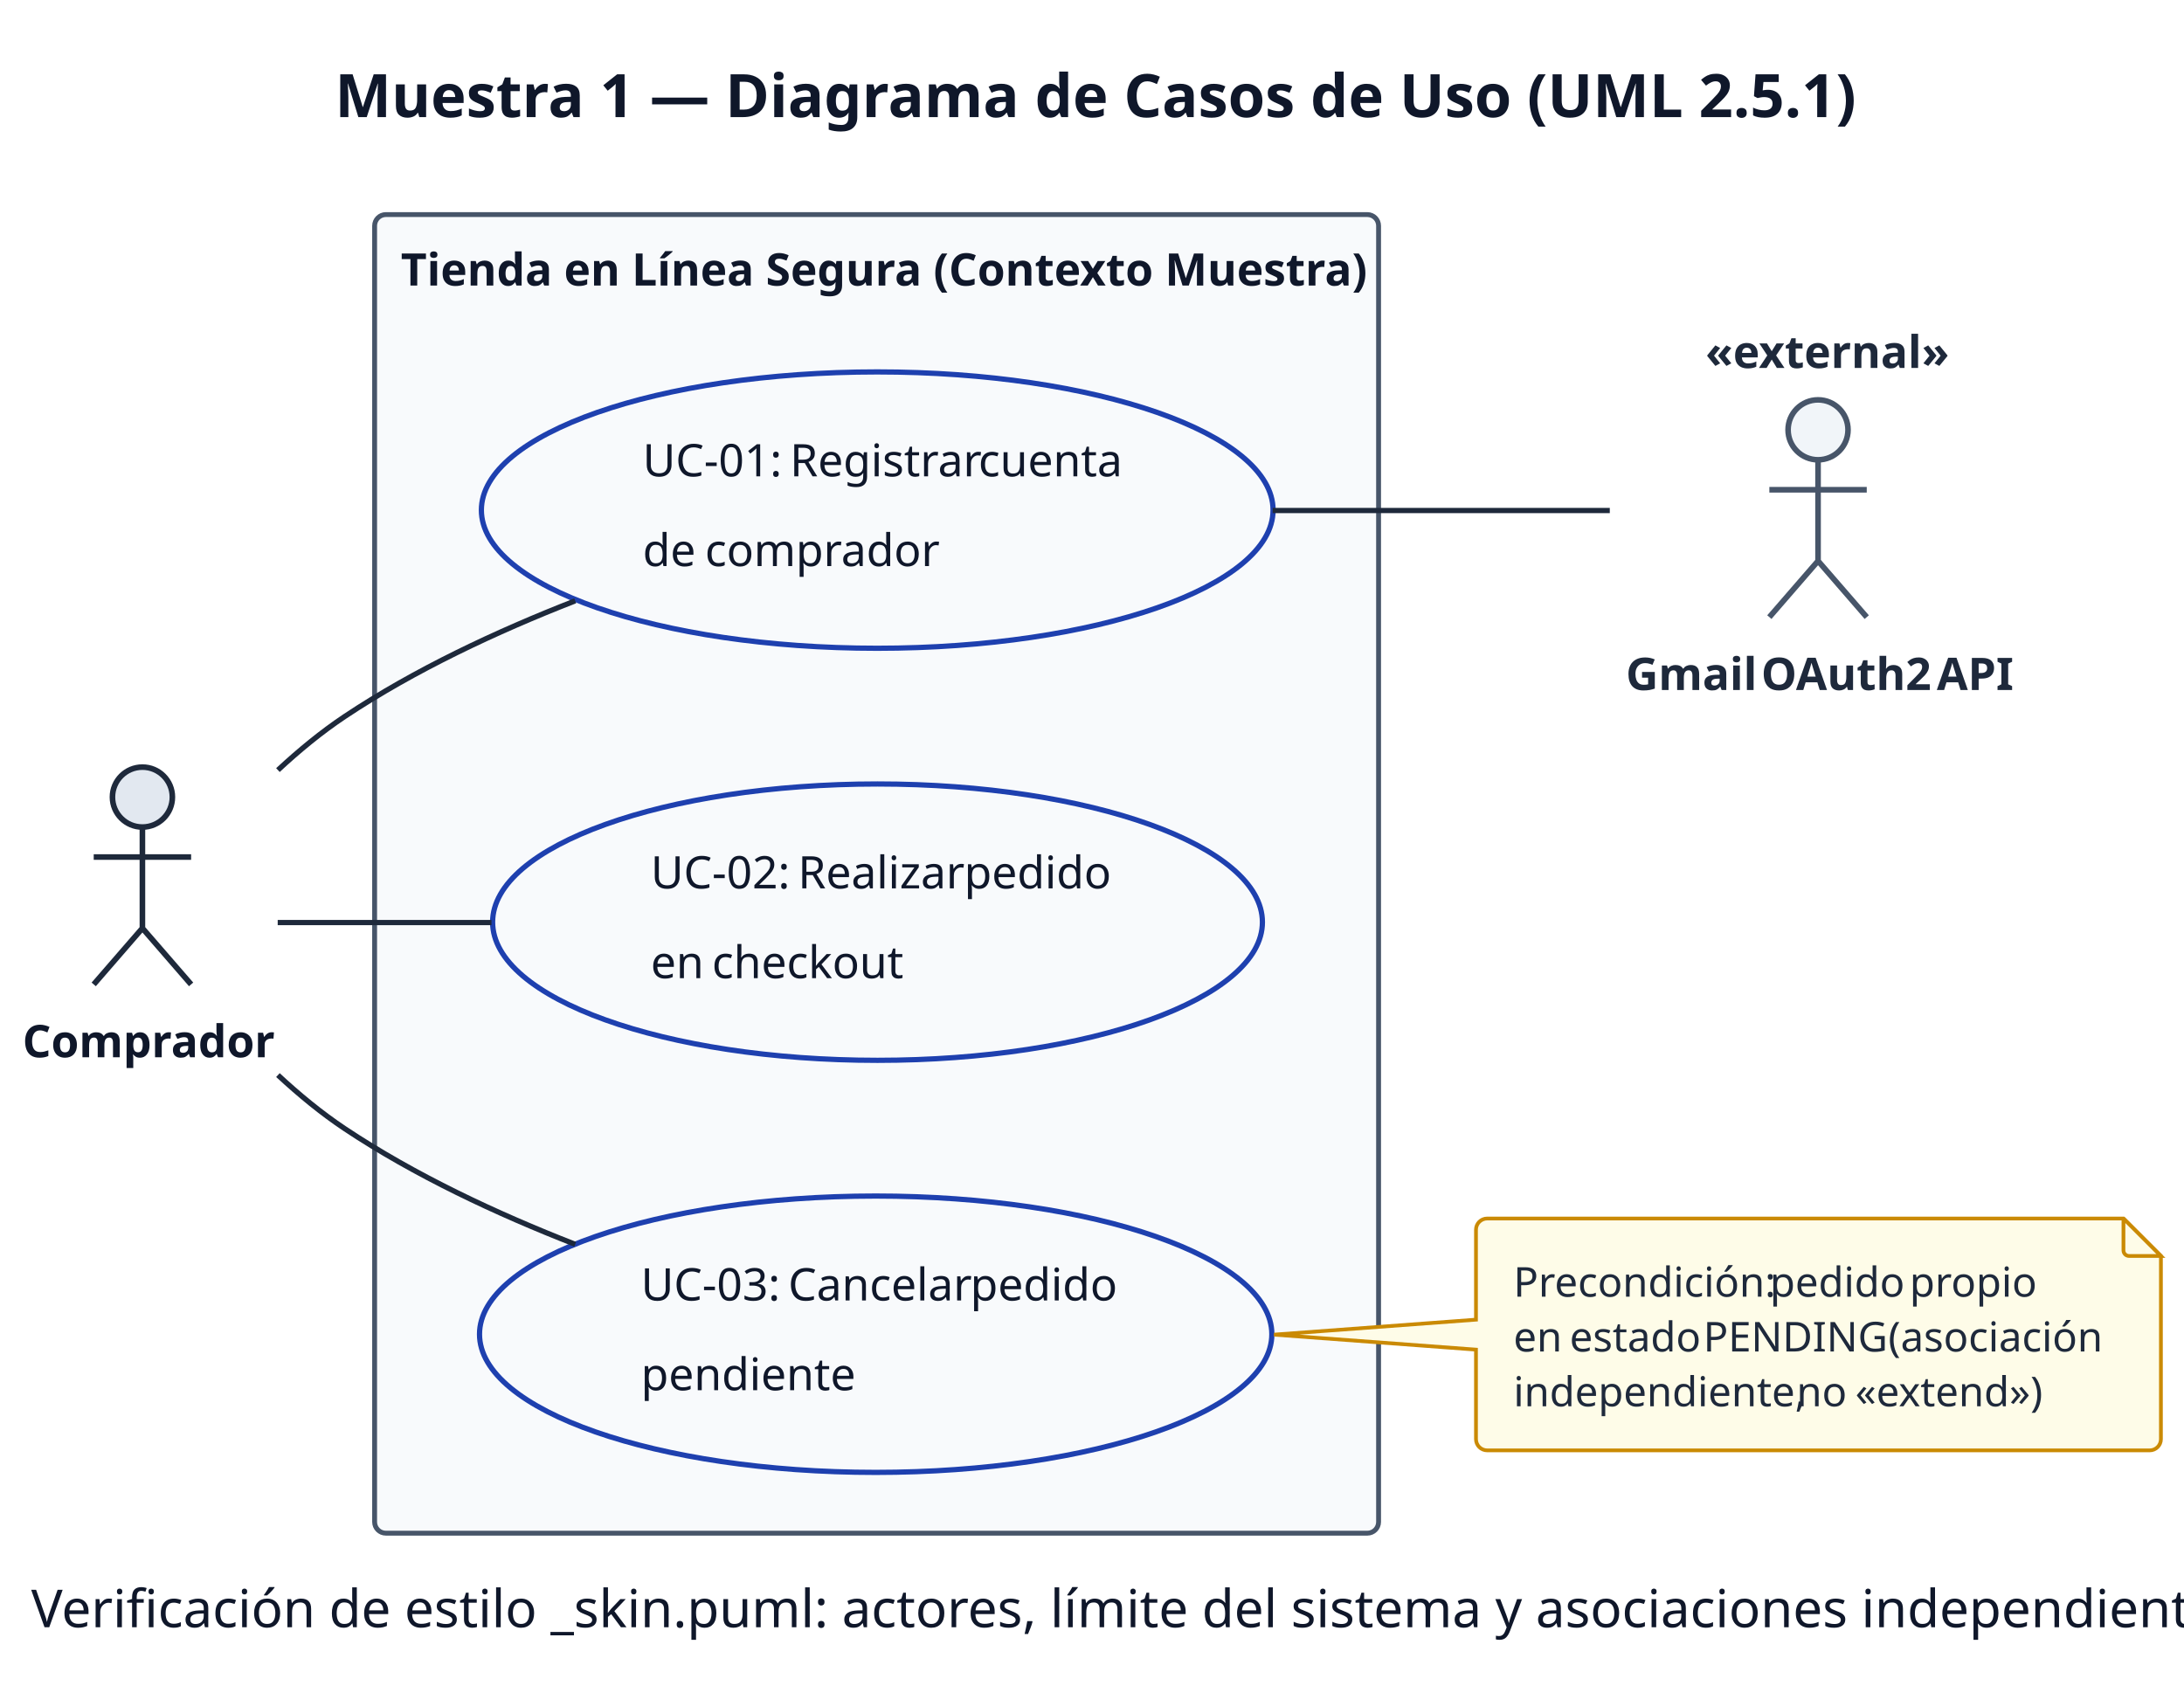
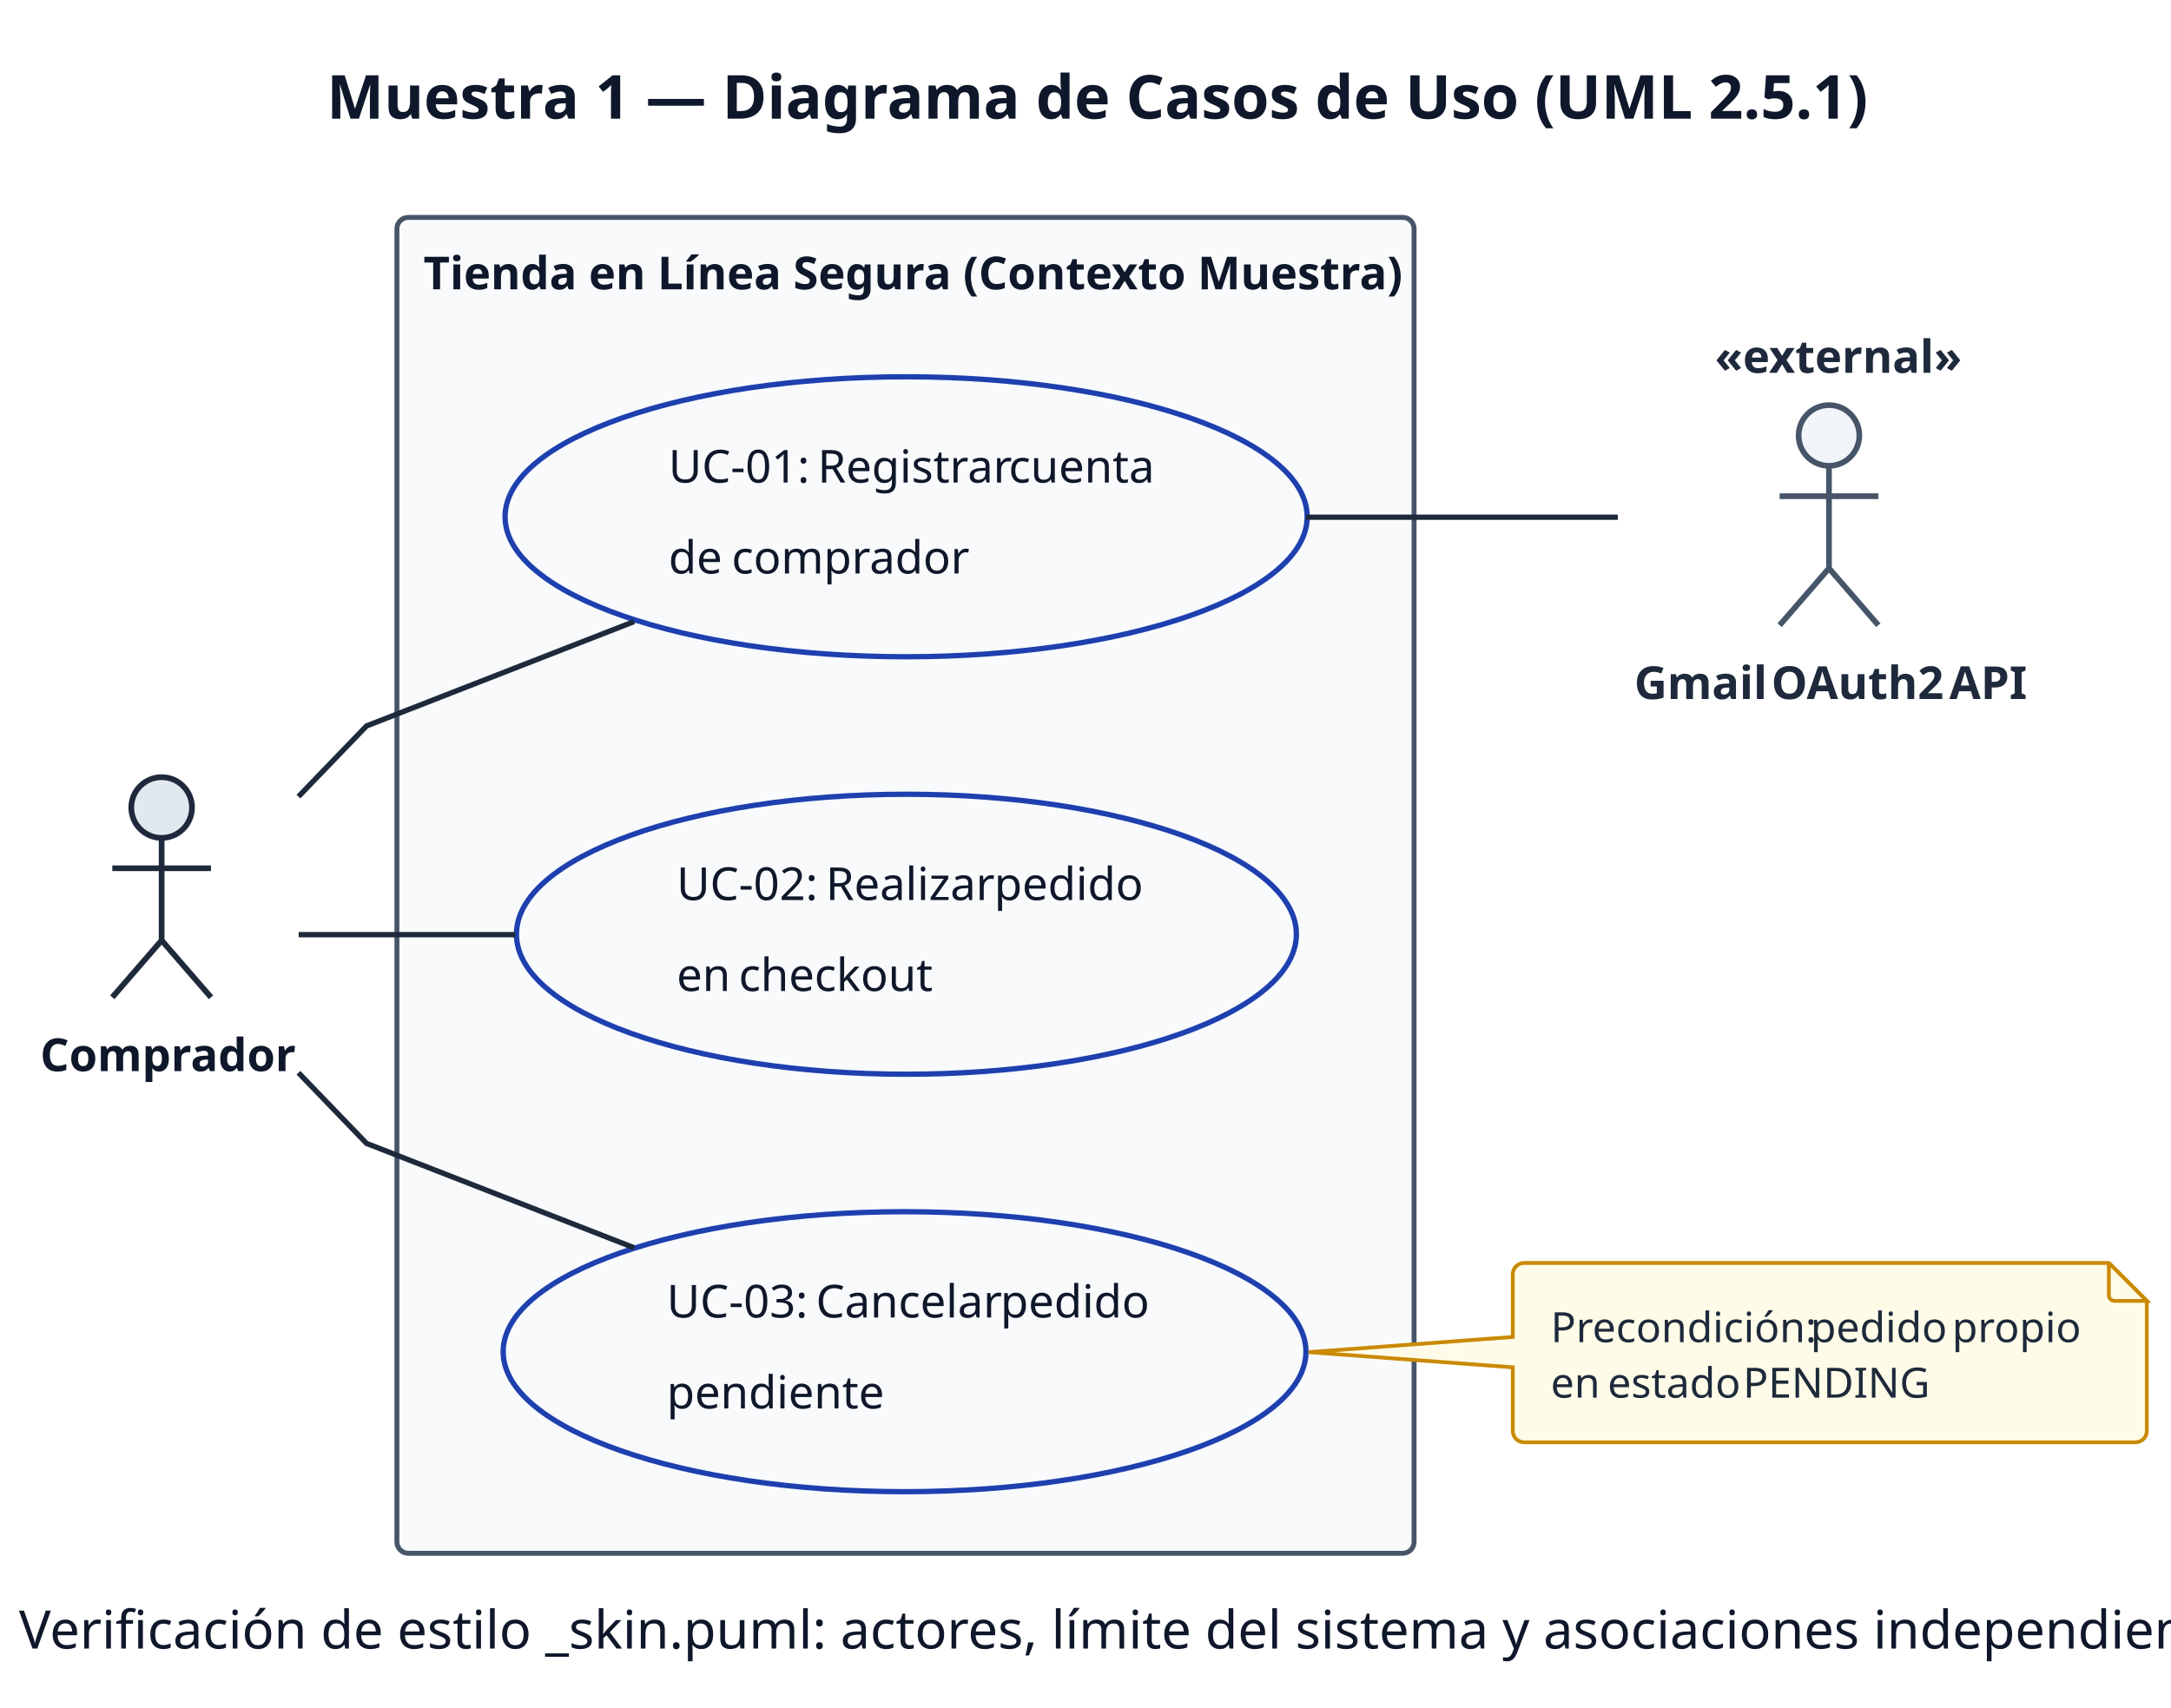
- <svg xmlns="http://www.w3.org/2000/svg" contentStyleType="text/css" height="450px" preserveAspectRatio="none" style="width:583px;height:450px;background:#FFFFFF;" version="1.1" viewBox="0 0 583 450" width="583px" zoomAndPan="magnify">
+ <svg xmlns="http://www.w3.org/2000/svg" contentStyleType="text/css" height="450px" preserveAspectRatio="none" style="width:572px;height:450px;background:#FFFFFF;" version="1.1" viewBox="0 0 572 450" width="572px" zoomAndPan="magnify">
  <defs />
  <g>
-     <text fill="#0F172A" font-family="Segoe UI" font-size="16" font-weight="bold" lengthAdjust="spacing" textLength="391.047" x="89.396" y="31.266">Muestra 1 — Diagrama de Casos de Uso (UML 2.5.1)</text>
+     <text fill="#0F172A" font-family="Segoe UI" font-size="16" font-weight="bold" lengthAdjust="spacing" textLength="391.047" x="86.076" y="31.266">Muestra 1 — Diagrama de Casos de Uso (UML 2.5.1)</text>
    <g id="cluster_Tienda en Línea Segura (Contexto Muestra)">
-       <rect fill="#F8FAFC" height="352" rx="3" ry="3" style="stroke:#475569;stroke-width:1.3;" width="268" x="100" y="57.281" />
-       <text fill="#0F172A" font-family="Segoe UI" font-size="12" font-weight="bold" lengthAdjust="spacing" textLength="244.435" x="107" y="76.231">Tienda en Línea Segura (Contexto Muestra)</text>
+       <rect fill="#F8FAFC" height="352" rx="3" ry="3" style="stroke:#475569;stroke-width:1.3;" width="268" x="104.573" y="57.281" />
+       <text fill="#0F172A" font-family="Segoe UI" font-size="12" font-weight="bold" lengthAdjust="spacing" textLength="244.435" x="111.573" y="76.231">Tienda en Línea Segura (Contexto Muestra)</text>
    </g>
    <g id="elem_UC_Register">
-       <ellipse cx="234.166" cy="136.167" fill="#F8FAFC" rx="105.666" ry="36.886" style="stroke:#1E40AF;stroke-width:1.4;" />
-       <text fill="#0F172A" font-family="Segoe UI" font-size="12" lengthAdjust="spacing" textLength="36.012" x="171.57" y="127.155">UC-01:</text>
-       <text fill="#0F172A" font-family="Segoe UI" font-size="12" lengthAdjust="spacing" textLength="3.287" x="207.582" y="127.155"> </text>
-       <text fill="#0F172A" font-family="Segoe UI" font-size="12" lengthAdjust="spacing" textLength="47.033" x="210.869" y="127.155">Registrar</text>
-       <text fill="#0F172A" font-family="Segoe UI" font-size="12" lengthAdjust="spacing" textLength="3.287" x="257.902" y="127.155"> </text>
-       <text fill="#0F172A" font-family="Segoe UI" font-size="12" lengthAdjust="spacing" textLength="35.572" x="261.189" y="127.155">cuenta</text>
-       <text fill="#0F172A" font-family="Segoe UI" font-size="12" lengthAdjust="spacing" textLength="13.342" x="171.57" y="151.116">de</text>
-       <text fill="#0F172A" font-family="Segoe UI" font-size="12" lengthAdjust="spacing" textLength="3.287" x="184.912" y="151.116"> </text>
-       <text fill="#0F172A" font-family="Segoe UI" font-size="12" lengthAdjust="spacing" textLength="58.512" x="188.199" y="151.116">comprador</text>
+       <ellipse cx="238.738" cy="136.167" fill="#F8FAFC" rx="105.666" ry="36.886" style="stroke:#1E40AF;stroke-width:1.4;" />
+       <text fill="#0F172A" font-family="Segoe UI" font-size="12" lengthAdjust="spacing" textLength="36.012" x="176.143" y="127.155">UC-01:</text>
+       <text fill="#0F172A" font-family="Segoe UI" font-size="12" lengthAdjust="spacing" textLength="3.287" x="212.154" y="127.155"> </text>
+       <text fill="#0F172A" font-family="Segoe UI" font-size="12" lengthAdjust="spacing" textLength="47.033" x="215.441" y="127.155">Registrar</text>
+       <text fill="#0F172A" font-family="Segoe UI" font-size="12" lengthAdjust="spacing" textLength="3.287" x="262.475" y="127.155"> </text>
+       <text fill="#0F172A" font-family="Segoe UI" font-size="12" lengthAdjust="spacing" textLength="35.572" x="265.762" y="127.155">cuenta</text>
+       <text fill="#0F172A" font-family="Segoe UI" font-size="12" lengthAdjust="spacing" textLength="13.342" x="176.143" y="151.116">de</text>
+       <text fill="#0F172A" font-family="Segoe UI" font-size="12" lengthAdjust="spacing" textLength="3.287" x="189.484" y="151.116"> </text>
+       <text fill="#0F172A" font-family="Segoe UI" font-size="12" lengthAdjust="spacing" textLength="58.512" x="192.772" y="151.116">comprador</text>
    </g>
    <g id="elem_UC_Checkout">
-       <ellipse cx="234.245" cy="246.167" fill="#F8FAFC" rx="102.745" ry="36.886" style="stroke:#1E40AF;stroke-width:1.4;" />
-       <text fill="#0F172A" font-family="Segoe UI" font-size="12" lengthAdjust="spacing" textLength="36.012" x="173.715" y="237.155">UC-02:</text>
-       <text fill="#0F172A" font-family="Segoe UI" font-size="12" lengthAdjust="spacing" textLength="3.287" x="209.726" y="237.155"> </text>
-       <text fill="#0F172A" font-family="Segoe UI" font-size="12" lengthAdjust="spacing" textLength="41.074" x="213.013" y="237.155">Realizar</text>
-       <text fill="#0F172A" font-family="Segoe UI" font-size="12" lengthAdjust="spacing" textLength="3.287" x="254.088" y="237.155"> </text>
-       <text fill="#0F172A" font-family="Segoe UI" font-size="12" lengthAdjust="spacing" textLength="37.4" x="257.375" y="237.155">pedido</text>
-       <text fill="#0F172A" font-family="Segoe UI" font-size="12" lengthAdjust="spacing" textLength="13.066" x="173.715" y="261.116">en</text>
-       <text fill="#0F172A" font-family="Segoe UI" font-size="12" lengthAdjust="spacing" textLength="3.287" x="186.781" y="261.116"> </text>
-       <text fill="#0F172A" font-family="Segoe UI" font-size="12" lengthAdjust="spacing" textLength="48.006" x="190.068" y="261.116">checkout</text>
+       <ellipse cx="238.817" cy="246.167" fill="#F8FAFC" rx="102.745" ry="36.886" style="stroke:#1E40AF;stroke-width:1.4;" />
+       <text fill="#0F172A" font-family="Segoe UI" font-size="12" lengthAdjust="spacing" textLength="36.012" x="178.287" y="237.155">UC-02:</text>
+       <text fill="#0F172A" font-family="Segoe UI" font-size="12" lengthAdjust="spacing" textLength="3.287" x="214.299" y="237.155"> </text>
+       <text fill="#0F172A" font-family="Segoe UI" font-size="12" lengthAdjust="spacing" textLength="41.074" x="217.586" y="237.155">Realizar</text>
+       <text fill="#0F172A" font-family="Segoe UI" font-size="12" lengthAdjust="spacing" textLength="3.287" x="258.66" y="237.155"> </text>
+       <text fill="#0F172A" font-family="Segoe UI" font-size="12" lengthAdjust="spacing" textLength="37.4" x="261.947" y="237.155">pedido</text>
+       <text fill="#0F172A" font-family="Segoe UI" font-size="12" lengthAdjust="spacing" textLength="13.066" x="178.287" y="261.116">en</text>
+       <text fill="#0F172A" font-family="Segoe UI" font-size="12" lengthAdjust="spacing" textLength="3.287" x="191.353" y="261.116"> </text>
+       <text fill="#0F172A" font-family="Segoe UI" font-size="12" lengthAdjust="spacing" textLength="48.006" x="194.641" y="261.116">checkout</text>
    </g>
    <g id="elem_UC_CancelOrder">
-       <ellipse cx="233.753" cy="356.167" fill="#F8FAFC" rx="105.753" ry="36.886" style="stroke:#1E40AF;stroke-width:1.4;" />
-       <text fill="#0F172A" font-family="Segoe UI" font-size="12" lengthAdjust="spacing" textLength="36.012" x="171.096" y="347.155">UC-03:</text>
-       <text fill="#0F172A" font-family="Segoe UI" font-size="12" lengthAdjust="spacing" textLength="3.287" x="207.107" y="347.155"> </text>
-       <text fill="#0F172A" font-family="Segoe UI" font-size="12" lengthAdjust="spacing" textLength="45.328" x="210.394" y="347.155">Cancelar</text>
-       <text fill="#0F172A" font-family="Segoe UI" font-size="12" lengthAdjust="spacing" textLength="3.287" x="255.723" y="347.155"> </text>
-       <text fill="#0F172A" font-family="Segoe UI" font-size="12" lengthAdjust="spacing" textLength="37.4" x="259.01" y="347.155">pedido</text>
-       <text fill="#0F172A" font-family="Segoe UI" font-size="12" lengthAdjust="spacing" textLength="53.502" x="171.096" y="371.116">pendiente</text>
+       <ellipse cx="238.325" cy="356.167" fill="#F8FAFC" rx="105.753" ry="36.886" style="stroke:#1E40AF;stroke-width:1.4;" />
+       <text fill="#0F172A" font-family="Segoe UI" font-size="12" lengthAdjust="spacing" textLength="36.012" x="175.668" y="347.155">UC-03:</text>
+       <text fill="#0F172A" font-family="Segoe UI" font-size="12" lengthAdjust="spacing" textLength="3.287" x="211.68" y="347.155"> </text>
+       <text fill="#0F172A" font-family="Segoe UI" font-size="12" lengthAdjust="spacing" textLength="45.328" x="214.967" y="347.155">Cancelar</text>
+       <text fill="#0F172A" font-family="Segoe UI" font-size="12" lengthAdjust="spacing" textLength="3.287" x="260.295" y="347.155"> </text>
+       <text fill="#0F172A" font-family="Segoe UI" font-size="12" lengthAdjust="spacing" textLength="37.4" x="263.582" y="347.155">pedido</text>
+       <text fill="#0F172A" font-family="Segoe UI" font-size="12" lengthAdjust="spacing" textLength="53.502" x="175.668" y="371.116">pendiente</text>
    </g>
    <g id="elem_Buyer">
-       <ellipse cx="38.016" cy="212.781" fill="#E2E8F0" rx="8" ry="8" style="stroke:#1E293B;stroke-width:1.5;" />
-       <path d="M38.016,220.781 L38.016,247.781 M25.016,228.781 L51.016,228.781 M38.016,247.781 L25.016,262.781 M38.016,247.781 L51.016,262.781 " fill="none" style="stroke:#1E293B;stroke-width:1.5;" />
-       <text fill="#0F172A" font-family="Segoe UI" font-size="12" font-weight="bold" lengthAdjust="spacing" textLength="64.031" x="6" y="282.231">Comprador</text>
+       <ellipse cx="42.588" cy="212.781" fill="#E2E8F0" rx="8" ry="8" style="stroke:#1E293B;stroke-width:1.5;" />
+       <path d="M42.588,220.781 L42.588,247.781 M29.588,228.781 L55.588,228.781 M42.588,247.781 L29.588,262.781 M42.588,247.781 L55.588,262.781 " fill="none" style="stroke:#1E293B;stroke-width:1.5;" />
+       <text fill="#0F172A" font-family="Segoe UI" font-size="12" font-weight="bold" lengthAdjust="spacing" textLength="64.031" x="10.572" y="282.231">Comprador</text>
    </g>
    <g id="elem_Gmail">
-       <ellipse cx="485.313" cy="114.742" fill="#F1F5F9" rx="8" ry="8" style="stroke:#475569;stroke-width:1.5;" />
-       <path d="M485.313,122.742 L485.313,149.742 M472.313,130.742 L498.313,130.742 M485.313,149.742 L472.313,164.742 M485.313,149.742 L498.313,164.742 " fill="none" style="stroke:#475569;stroke-width:1.5;" />
-       <text fill="#1E293B" font-family="Segoe UI" font-size="12" font-weight="bold" lengthAdjust="spacing" textLength="32.801" x="434" y="184.191">Gmail</text>
-       <text fill="#1E293B" font-family="Segoe UI" font-size="12" font-weight="bold" lengthAdjust="spacing" textLength="3.311" x="466.801" y="184.191"> </text>
-       <text fill="#1E293B" font-family="Segoe UI" font-size="12" font-weight="bold" lengthAdjust="spacing" textLength="43.594" x="470.111" y="184.191">OAuth2</text>
-       <text fill="#1E293B" font-family="Segoe UI" font-size="12" font-weight="bold" lengthAdjust="spacing" textLength="3.311" x="513.705" y="184.191"> </text>
-       <text fill="#1E293B" font-family="Segoe UI" font-size="12" font-weight="bold" lengthAdjust="spacing" textLength="19.611" x="517.016" y="184.191">API</text>
-       <text fill="#1E293B" font-family="Segoe UI" font-size="12" font-weight="bold" lengthAdjust="spacing" textLength="60.129" x="455.249" y="98.231">«external»</text>
+       <ellipse cx="481.886" cy="114.742" fill="#F1F5F9" rx="8" ry="8" style="stroke:#475569;stroke-width:1.5;" />
+       <path d="M481.886,122.742 L481.886,149.742 M468.886,130.742 L494.886,130.742 M481.886,149.742 L468.886,164.742 M481.886,149.742 L494.886,164.742 " fill="none" style="stroke:#475569;stroke-width:1.5;" />
+       <text fill="#1E293B" font-family="Segoe UI" font-size="12" font-weight="bold" lengthAdjust="spacing" textLength="32.801" x="430.572" y="184.191">Gmail</text>
+       <text fill="#1E293B" font-family="Segoe UI" font-size="12" font-weight="bold" lengthAdjust="spacing" textLength="3.311" x="463.373" y="184.191"> </text>
+       <text fill="#1E293B" font-family="Segoe UI" font-size="12" font-weight="bold" lengthAdjust="spacing" textLength="43.594" x="466.684" y="184.191">OAuth2</text>
+       <text fill="#1E293B" font-family="Segoe UI" font-size="12" font-weight="bold" lengthAdjust="spacing" textLength="3.311" x="510.278" y="184.191"> </text>
+       <text fill="#1E293B" font-family="Segoe UI" font-size="12" font-weight="bold" lengthAdjust="spacing" textLength="19.611" x="513.588" y="184.191">API</text>
+       <text fill="#1E293B" font-family="Segoe UI" font-size="12" font-weight="bold" lengthAdjust="spacing" textLength="60.129" x="451.822" y="98.231">«external»</text>
    </g>
    <g id="elem_GMN8">
-       <path d="M394,328.281 L394,352.281 L340.09,356.281 L394,360.281 L394,384.174 A3,3 0 0 0 397,387.174 L573.839,387.174 A3,3 0 0 0 576.839,384.174 L576.839,335.281 L566.839,325.281 L397,325.281 A3,3 0 0 0 394,328.281 " fill="#FEFCE8" style="stroke:#CA8A04;stroke-width:1;" />
-       <path d="M566.839,325.281 L566.839,333.781 A1.5,1.5 0 0 0 568.339,335.281 L576.839,335.281 L566.839,325.281 " fill="#FEFCE8" style="stroke:#CA8A04;stroke-width:1;" />
-       <text fill="#1E293B" font-family="Segoe UI" font-size="11" lengthAdjust="spacing" textLength="65.431" x="404" y="346.151">Precondición:</text>
-       <text fill="#1E293B" font-family="Segoe UI" font-size="11" lengthAdjust="spacing" textLength="3.013" x="469.431" y="346.151"> </text>
-       <text fill="#1E293B" font-family="Segoe UI" font-size="11" lengthAdjust="spacing" textLength="34.284" x="472.444" y="346.151">pedido</text>
-       <text fill="#1E293B" font-family="Segoe UI" font-size="11" lengthAdjust="spacing" textLength="3.013" x="506.728" y="346.151"> </text>
-       <text fill="#1E293B" font-family="Segoe UI" font-size="11" lengthAdjust="spacing" textLength="32.312" x="509.741" y="346.151">propio</text>
-       <text fill="#1E293B" font-family="Segoe UI" font-size="11" lengthAdjust="spacing" textLength="11.977" x="404" y="360.782">en</text>
-       <text fill="#1E293B" font-family="Segoe UI" font-size="11" lengthAdjust="spacing" textLength="3.013" x="415.978" y="360.782"> </text>
-       <text fill="#1E293B" font-family="Segoe UI" font-size="11" lengthAdjust="spacing" textLength="32.667" x="418.991" y="360.782">estado</text>
-       <text fill="#1E293B" font-family="Segoe UI" font-size="11" lengthAdjust="spacing" textLength="3.013" x="451.658" y="360.782"> </text>
-       <text fill="#1E293B" font-family="Segoe UI" font-size="11" lengthAdjust="spacing" textLength="46.369" x="454.671" y="360.782">PENDING</text>
-       <text fill="#1E293B" font-family="Segoe UI" font-size="11" lengthAdjust="spacing" textLength="3.013" x="501.04" y="360.782"> </text>
-       <text fill="#1E293B" font-family="Segoe UI" font-size="11" lengthAdjust="spacing" textLength="53.786" x="504.053" y="360.782">(asociación</text>
-       <text fill="#1E293B" font-family="Segoe UI" font-size="11" lengthAdjust="spacing" textLength="72.547" x="404" y="375.413">independiente,</text>
-       <text fill="#1E293B" font-family="Segoe UI" font-size="11" lengthAdjust="spacing" textLength="3.013" x="476.547" y="375.413"> </text>
-       <text fill="#1E293B" font-family="Segoe UI" font-size="11" lengthAdjust="spacing" textLength="12.67" x="479.56" y="375.413">no</text>
-       <text fill="#1E293B" font-family="Segoe UI" font-size="11" lengthAdjust="spacing" textLength="3.013" x="492.231" y="375.413"> </text>
-       <text fill="#1E293B" font-family="Segoe UI" font-size="11" lengthAdjust="spacing" textLength="47.432" x="495.244" y="375.413">«extend»)</text>
+       <path d="M398.572,335.781 L398.572,352.281 L344.793,356.281 L398.572,360.281 L398.572,377.043 A3,3 0 0 0 401.572,380.043 L562.626,380.043 A3,3 0 0 0 565.626,377.043 L565.626,342.781 L555.626,332.781 L401.572,332.781 A3,3 0 0 0 398.572,335.781 " fill="#FEFCE8" style="stroke:#CA8A04;stroke-width:1;" />
+       <path d="M555.626,332.781 L555.626,341.281 A1.5,1.5 0 0 0 557.126,342.781 L565.626,342.781 L555.626,332.781 " fill="#FEFCE8" style="stroke:#CA8A04;stroke-width:1;" />
+       <text fill="#1E293B" font-family="Segoe UI" font-size="11" lengthAdjust="spacing" textLength="65.431" x="408.572" y="353.651">Precondición:</text>
+       <text fill="#1E293B" font-family="Segoe UI" font-size="11" lengthAdjust="spacing" textLength="3.013" x="474.003" y="353.651"> </text>
+       <text fill="#1E293B" font-family="Segoe UI" font-size="11" lengthAdjust="spacing" textLength="34.284" x="477.016" y="353.651">pedido</text>
+       <text fill="#1E293B" font-family="Segoe UI" font-size="11" lengthAdjust="spacing" textLength="3.013" x="511.3" y="353.651"> </text>
+       <text fill="#1E293B" font-family="Segoe UI" font-size="11" lengthAdjust="spacing" textLength="32.312" x="514.313" y="353.651">propio</text>
+       <text fill="#1E293B" font-family="Segoe UI" font-size="11" lengthAdjust="spacing" textLength="11.977" x="408.572" y="368.282">en</text>
+       <text fill="#1E293B" font-family="Segoe UI" font-size="11" lengthAdjust="spacing" textLength="3.013" x="420.55" y="368.282"> </text>
+       <text fill="#1E293B" font-family="Segoe UI" font-size="11" lengthAdjust="spacing" textLength="32.667" x="423.563" y="368.282">estado</text>
+       <text fill="#1E293B" font-family="Segoe UI" font-size="11" lengthAdjust="spacing" textLength="3.013" x="456.23" y="368.282"> </text>
+       <text fill="#1E293B" font-family="Segoe UI" font-size="11" lengthAdjust="spacing" textLength="46.369" x="459.243" y="368.282">PENDING</text>
    </g>
    <g id="link_Buyer_UC_Register">
-       <path d="M74.19,205.571 C79.81,200.351 85.82,195.401 92,191.281 C110.69,178.821 132.63,168.551 153.55,160.391 " fill="none" id="Buyer-UC_Register" style="stroke:#1E293B;stroke-width:1.4;" />
+       <path d="M78.632,209.901 C88.483,199.671 96.573,191.281 96.573,191.281 C96.573,191.281 131.822,177.531 167.072,163.781 " fill="none" id="Buyer-UC_Register" style="stroke:#1E293B;stroke-width:1.4;" />
    </g>
    <g id="link_Buyer_UC_Checkout">
-       <path d="M74.13,246.281 C90.4,246.281 110.66,246.281 131.2,246.281 " fill="none" id="Buyer-UC_Checkout" style="stroke:#1E293B;stroke-width:1.4;" />
+       <path d="M78.703,246.281 C94.972,246.281 115.233,246.281 135.773,246.281 " fill="none" id="Buyer-UC_Checkout" style="stroke:#1E293B;stroke-width:1.4;" />
    </g>
    <g id="link_Buyer_UC_CancelOrder">
-       <path d="M74.19,286.991 C79.81,292.211 85.82,297.161 92,301.281 C110.69,313.741 132.63,324.011 153.55,332.171 " fill="none" id="Buyer-UC_CancelOrder" style="stroke:#1E293B;stroke-width:1.4;" />
+       <path d="M78.632,282.661 C88.483,292.891 96.573,301.281 96.573,301.281 C96.573,301.281 131.822,315.031 167.072,328.781 " fill="none" id="Buyer-UC_CancelOrder" style="stroke:#1E293B;stroke-width:1.4;" />
    </g>
    <g id="link_UC_Register_Gmail">
-       <path d="M339.73,136.281 C370.66,136.281 403.29,136.281 429.72,136.281 " fill="none" id="UC_Register-Gmail" style="stroke:#1E293B;stroke-width:1.4;" />
+       <path d="M344.092,136.281 C372.392,136.281 401.902,136.281 426.252,136.281 " fill="none" id="UC_Register-Gmail" style="stroke:#1E293B;stroke-width:1.4;" />
    </g>
-     <text fill="#0F172A" font-family="Segoe UI" font-size="14" lengthAdjust="spacing" textLength="553.198" x="8.32" y="434.389">Verificación de estilo _skin.puml: actores, límite del sistema y asociaciones independientes</text>
+     <text fill="#0F172A" font-family="Segoe UI" font-size="14" lengthAdjust="spacing" textLength="553.198" x="5" y="434.389">Verificación de estilo _skin.puml: actores, límite del sistema y asociaciones independientes</text>
  </g>
</svg>
